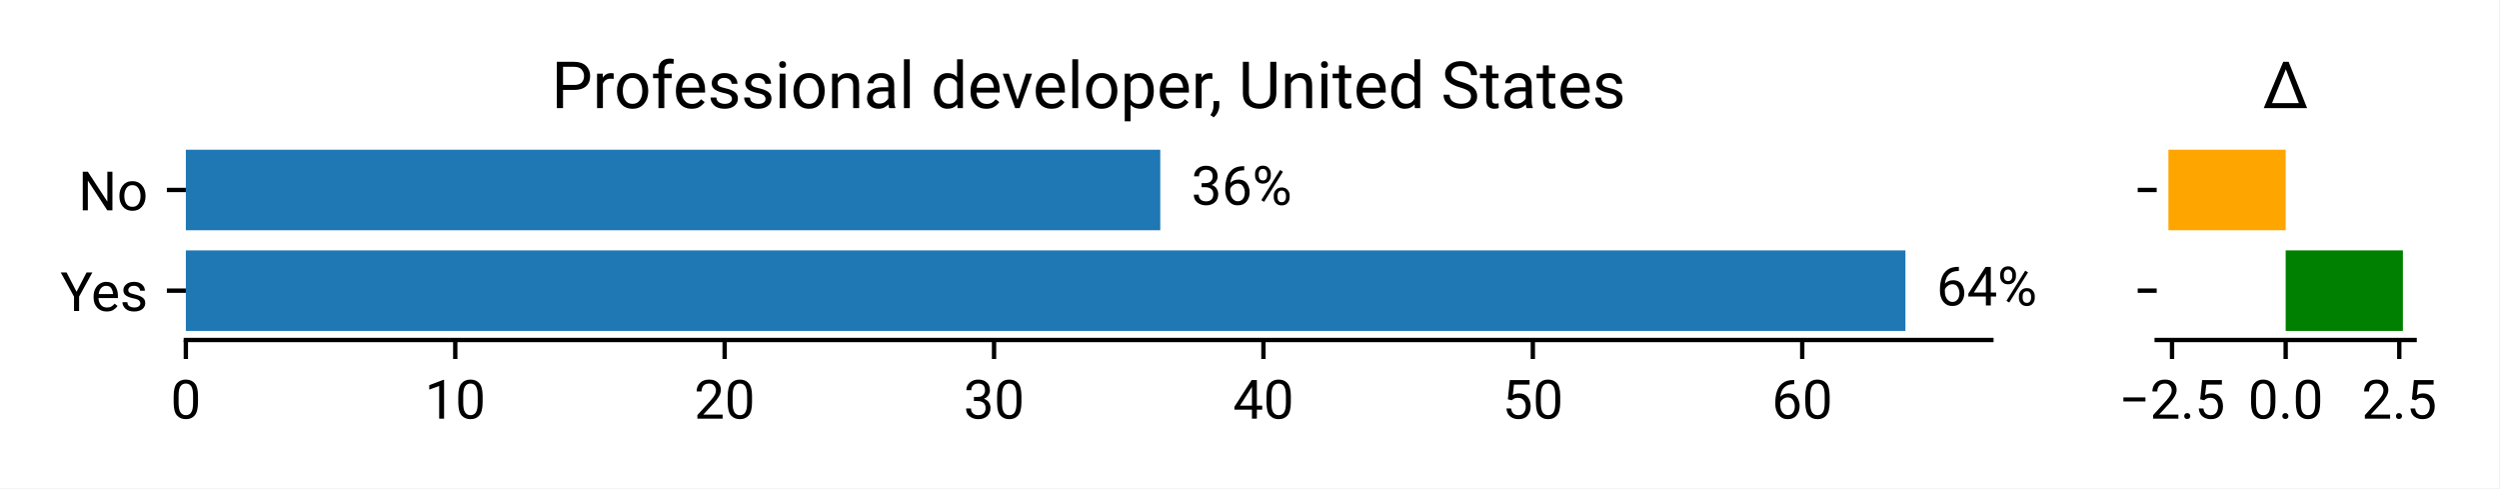
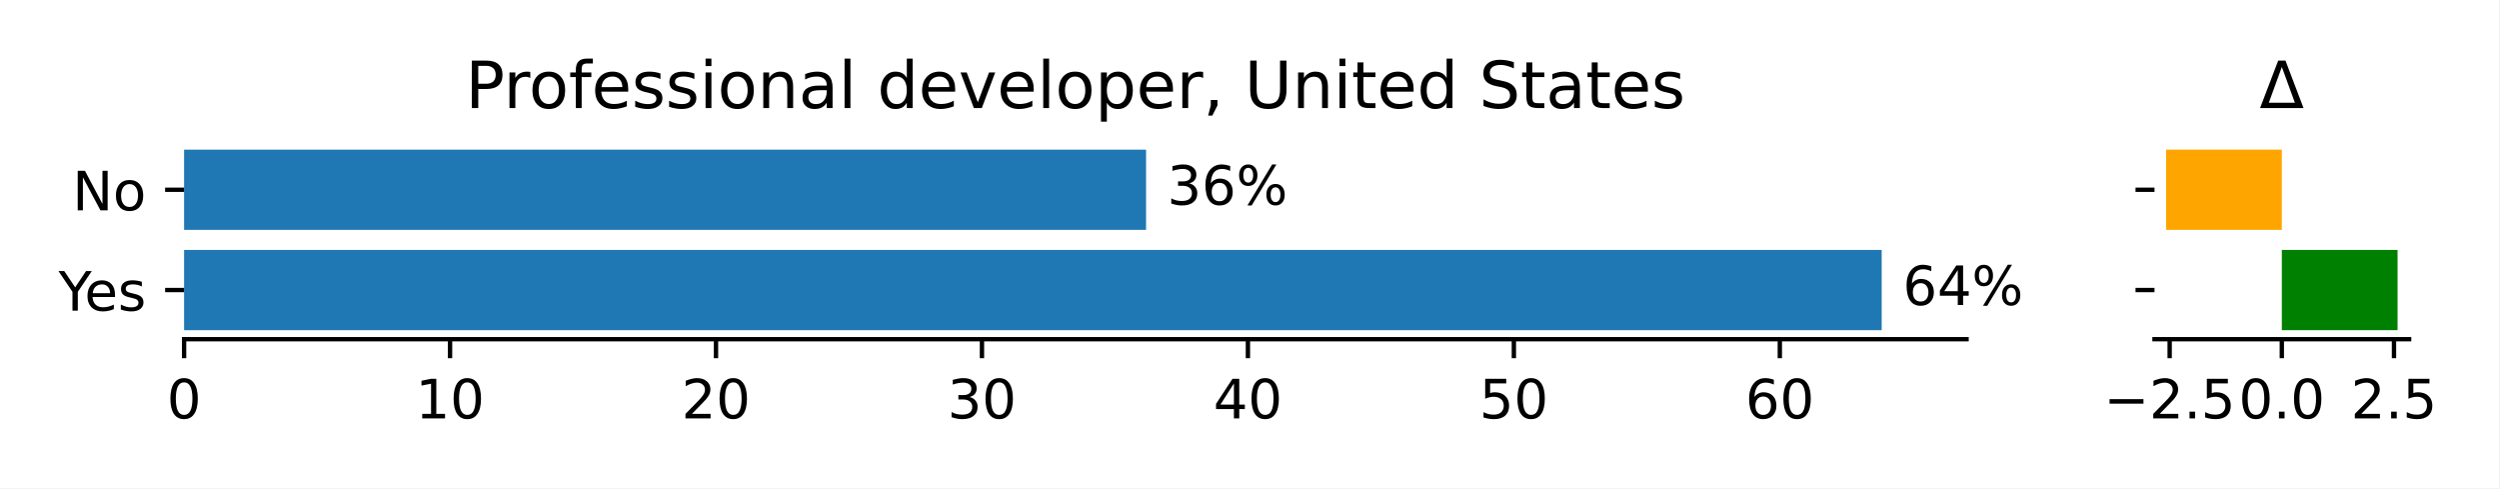
<svg xmlns="http://www.w3.org/2000/svg" xmlns:xlink="http://www.w3.org/1999/xlink" height="90pt" version="1.1" viewBox="0 0 460.8 90" width="460.8pt">
  <defs>
    <style type="text/css">*{stroke-linecap:butt;stroke-linejoin:round;}</style>
  </defs>
  <g id="figure_1">
    <g id="patch_1">
      <path d="M 0 90  L 460.8 90  L 460.8 0  L 0 0  z " style="fill:#ffffff;" />
    </g>
    <g id="axes_1">
      <g id="patch_2">
-         <path d="M 34.27 62.669  L 367.2 62.669  L 367.2 25.924  L 34.27 25.924  z " style="fill:#ffffff;" />
+         <path d="M 33.945 62.522  L 362.621 62.522  L 362.621 25.918  L 33.945 25.918  z " style="fill:#ffffff;" />
      </g>
      <g id="patch_3">
-         <path clip-path="url(#p65226806a8)" d="M 34.27 60.999  L 351.346 60.999  L 351.346 46.152  L 34.27 46.152  z " style="fill:#1f77b4;" />
+         <path clip-path="url(#p185ebde256)" d="M 33.945 60.858  L 346.97 60.858  L 346.97 46.069  L 33.945 46.069  z " style="fill:#1f77b4;" />
      </g>
      <g id="patch_4">
-         <path clip-path="url(#p65226806a8)" d="M 34.27 42.44  L 213.947 42.44  L 213.947 27.594  L 34.27 27.594  z " style="fill:#1f77b4;" />
+         <path clip-path="url(#p185ebde256)" d="M 33.945 42.371  L 211.326 42.371  L 211.326 27.582  L 33.945 27.582  z " style="fill:#1f77b4;" />
      </g>
      <g id="matplotlib.axis_1">
        <g id="xtick_1">
          <g id="line2d_1">
            <defs>
-               <path d="M 0 0  L 0 3.5  " id="m32c06b9368" style="stroke:#000000;stroke-width:0.8;" />
+               <path d="M 0 0  L 0 3.5  " id="mc3a356a46d" style="stroke:#000000;stroke-width:0.8;" />
            </defs>
            <g>
-               <use style="stroke:#000000;stroke-width:0.8;" x="34.27" xlink:href="#m32c06b9368" y="62.669" />
+               <use style="stroke:#000000;stroke-width:0.8;" x="33.945" xlink:href="#mc3a356a46d" y="62.522" />
            </g>
          </g>
          <g id="text_1">
-             <text style="font-family:Roboto;font-size:10px;font-stretch:normal;font-style:normal;font-weight:normal;text-anchor:middle;" transform="rotate(-0, 34.27031, 77.16875)" x="34.27" y="77.169">0</text>
+             <text style="font-family:DejaVu Sans;font-size:10px;font-stretch:normal;font-style:normal;font-weight:normal;text-anchor:middle;" transform="rotate(-0, 33.94531, 77.12031)" x="33.945" y="77.12">0</text>
          </g>
        </g>
        <g id="xtick_2">
          <g id="line2d_2">
            <g>
-               <use style="stroke:#000000;stroke-width:0.8;" x="83.946" xlink:href="#m32c06b9368" y="62.669" />
+               <use style="stroke:#000000;stroke-width:0.8;" x="82.986" xlink:href="#mc3a356a46d" y="62.522" />
            </g>
          </g>
          <g id="text_2">
-             <text style="font-family:Roboto;font-size:10px;font-stretch:normal;font-style:normal;font-weight:normal;text-anchor:middle;" transform="rotate(-0, 83.94555, 77.16875)" x="83.946" y="77.169">10</text>
+             <text style="font-family:DejaVu Sans;font-size:10px;font-stretch:normal;font-style:normal;font-weight:normal;text-anchor:middle;" transform="rotate(-0, 82.98582, 77.12031)" x="82.986" y="77.12">10</text>
          </g>
        </g>
        <g id="xtick_3">
          <g id="line2d_3">
            <g>
-               <use style="stroke:#000000;stroke-width:0.8;" x="133.621" xlink:href="#m32c06b9368" y="62.669" />
+               <use style="stroke:#000000;stroke-width:0.8;" x="132.026" xlink:href="#mc3a356a46d" y="62.522" />
            </g>
          </g>
          <g id="text_3">
-             <text style="font-family:Roboto;font-size:10px;font-stretch:normal;font-style:normal;font-weight:normal;text-anchor:middle;" transform="rotate(-0, 133.6208, 77.16875)" x="133.621" y="77.169">20</text>
+             <text style="font-family:DejaVu Sans;font-size:10px;font-stretch:normal;font-style:normal;font-weight:normal;text-anchor:middle;" transform="rotate(-0, 132.0263, 77.12031)" x="132.026" y="77.12">20</text>
          </g>
        </g>
        <g id="xtick_4">
          <g id="line2d_4">
            <g>
-               <use style="stroke:#000000;stroke-width:0.8;" x="183.296" xlink:href="#m32c06b9368" y="62.669" />
+               <use style="stroke:#000000;stroke-width:0.8;" x="181.067" xlink:href="#mc3a356a46d" y="62.522" />
            </g>
          </g>
          <g id="text_4">
-             <text style="font-family:Roboto;font-size:10px;font-stretch:normal;font-style:normal;font-weight:normal;text-anchor:middle;" transform="rotate(-0, 183.296, 77.16875)" x="183.296" y="77.169">30</text>
+             <text style="font-family:DejaVu Sans;font-size:10px;font-stretch:normal;font-style:normal;font-weight:normal;text-anchor:middle;" transform="rotate(-0, 181.0668, 77.12031)" x="181.067" y="77.12">30</text>
          </g>
        </g>
        <g id="xtick_5">
          <g id="line2d_5">
            <g>
-               <use style="stroke:#000000;stroke-width:0.8;" x="232.971" xlink:href="#m32c06b9368" y="62.669" />
+               <use style="stroke:#000000;stroke-width:0.8;" x="230.107" xlink:href="#mc3a356a46d" y="62.522" />
            </g>
          </g>
          <g id="text_5">
-             <text style="font-family:Roboto;font-size:10px;font-stretch:normal;font-style:normal;font-weight:normal;text-anchor:middle;" transform="rotate(-0, 232.9712, 77.16875)" x="232.971" y="77.169">40</text>
+             <text style="font-family:DejaVu Sans;font-size:10px;font-stretch:normal;font-style:normal;font-weight:normal;text-anchor:middle;" transform="rotate(-0, 230.1074, 77.12031)" x="230.107" y="77.12">40</text>
          </g>
        </g>
        <g id="xtick_6">
          <g id="line2d_6">
            <g>
-               <use style="stroke:#000000;stroke-width:0.8;" x="282.646" xlink:href="#m32c06b9368" y="62.669" />
+               <use style="stroke:#000000;stroke-width:0.8;" x="279.148" xlink:href="#mc3a356a46d" y="62.522" />
            </g>
          </g>
          <g id="text_6">
-             <text style="font-family:Roboto;font-size:10px;font-stretch:normal;font-style:normal;font-weight:normal;text-anchor:middle;" transform="rotate(-0, 282.6465, 77.16875)" x="282.646" y="77.169">50</text>
+             <text style="font-family:DejaVu Sans;font-size:10px;font-stretch:normal;font-style:normal;font-weight:normal;text-anchor:middle;" transform="rotate(-0, 279.1479, 77.12031)" x="279.148" y="77.12">50</text>
          </g>
        </g>
        <g id="xtick_7">
          <g id="line2d_7">
            <g>
-               <use style="stroke:#000000;stroke-width:0.8;" x="332.322" xlink:href="#m32c06b9368" y="62.669" />
+               <use style="stroke:#000000;stroke-width:0.8;" x="328.188" xlink:href="#mc3a356a46d" y="62.522" />
            </g>
          </g>
          <g id="text_7">
-             <text style="font-family:Roboto;font-size:10px;font-stretch:normal;font-style:normal;font-weight:normal;text-anchor:middle;" transform="rotate(-0, 332.3217, 77.16875)" x="332.322" y="77.169">60</text>
+             <text style="font-family:DejaVu Sans;font-size:10px;font-stretch:normal;font-style:normal;font-weight:normal;text-anchor:middle;" transform="rotate(-0, 328.1884, 77.12031)" x="328.188" y="77.12">60</text>
          </g>
        </g>
      </g>
      <g id="matplotlib.axis_2">
        <g id="ytick_1">
          <g id="line2d_8">
            <defs>
-               <path d="M 0 0  L -3.5 0  " id="m900b8d03d9" style="stroke:#000000;stroke-width:0.8;" />
+               <path d="M 0 0  L -3.5 0  " id="m82278324de" style="stroke:#000000;stroke-width:0.8;" />
            </defs>
            <g>
-               <use style="stroke:#000000;stroke-width:0.8;" x="34.27" xlink:href="#m900b8d03d9" y="53.575" />
+               <use style="stroke:#000000;stroke-width:0.8;" x="33.945" xlink:href="#m82278324de" y="53.463" />
            </g>
          </g>
          <g id="text_8">
-             <text style="font-family:Roboto;font-size:10px;font-stretch:normal;font-style:normal;font-weight:normal;text-anchor:end;" transform="rotate(-0, 27.27031, 57.32529)" x="27.27" y="57.325">Yes</text>
+             <text style="font-family:DejaVu Sans;font-size:10px;font-stretch:normal;font-style:normal;font-weight:normal;text-anchor:end;" transform="rotate(-0, 26.94531, 57.26259)" x="26.945" y="57.263">Yes</text>
          </g>
        </g>
        <g id="ytick_2">
          <g id="line2d_9">
            <g>
-               <use style="stroke:#000000;stroke-width:0.8;" x="34.27" xlink:href="#m900b8d03d9" y="35.017" />
+               <use style="stroke:#000000;stroke-width:0.8;" x="33.945" xlink:href="#m82278324de" y="34.977" />
            </g>
          </g>
          <g id="text_9">
-             <text style="font-family:Roboto;font-size:10px;font-stretch:normal;font-style:normal;font-weight:normal;text-anchor:end;" transform="rotate(-0, 27.27031, 38.76721)" x="27.27" y="38.767">No</text>
+             <text style="font-family:DejaVu Sans;font-size:10px;font-stretch:normal;font-style:normal;font-weight:normal;text-anchor:end;" transform="rotate(-0, 26.94531, 38.77585)" x="26.945" y="38.776">No</text>
          </g>
        </g>
      </g>
      <g id="patch_5">
-         <path d="M 34.27 62.669  L 367.2 62.669  " style="fill:none;stroke:#000000;stroke-linecap:square;stroke-linejoin:miter;stroke-width:0.8;" />
+         <path d="M 33.945 62.522  L 362.621 62.522  " style="fill:none;stroke:#000000;stroke-linecap:square;stroke-linejoin:miter;stroke-width:0.8;" />
      </g>
      <g id="text_10">
-         <text style="font-family:Roboto;font-size:10px;font-stretch:normal;font-style:normal;font-weight:normal;text-anchor:middle;" transform="rotate(-0, 366.3463, 56.30967)" x="366.346" y="56.31">64%</text>
+         <text style="font-family:DejaVu Sans;font-size:10px;font-stretch:normal;font-style:normal;font-weight:normal;text-anchor:middle;" transform="rotate(-0, 361.9698, 56.22275)" x="361.97" y="56.223">64%</text>
      </g>
      <g id="text_11">
-         <text style="font-family:Roboto;font-size:10px;font-stretch:normal;font-style:normal;font-weight:normal;text-anchor:middle;" transform="rotate(-0, 228.9467, 37.75158)" x="228.947" y="37.752">36%</text>
+         <text style="font-family:DejaVu Sans;font-size:10px;font-stretch:normal;font-style:normal;font-weight:normal;text-anchor:middle;" transform="rotate(-0, 226.3259, 37.736)" x="226.326" y="37.736">36%</text>
      </g>
      <g id="text_12">
-         <text style="font-family:Roboto;font-size:12px;font-stretch:normal;font-style:normal;font-weight:normal;text-anchor:middle;" transform="rotate(-0, 200.7352, 19.92375)" x="200.735" y="19.924">Professional developer, United States</text>
+         <text style="font-family:DejaVu Sans;font-size:12px;font-stretch:normal;font-style:normal;font-weight:normal;text-anchor:middle;" transform="rotate(-0, 198.2832, 19.91812)" x="198.283" y="19.918">Professional developer, United States</text>
      </g>
    </g>
    <g id="axes_2">
      <g id="patch_6">
-         <path d="M 397.681 62.669  L 445.242 62.669  L 445.242 25.924  L 397.681 25.924  z " style="fill:#ffffff;" />
+         <path d="M 397.276 62.522  L 444.23 62.522  L 444.23 25.918  L 397.276 25.918  z " style="fill:#ffffff;" />
      </g>
      <g id="patch_7">
-         <path clip-path="url(#pba50805f3b)" d="M 421.462 60.999  L 443.08 60.999  L 443.08 46.152  L 421.462 46.152  z " style="fill:#008000;" />
+         <path clip-path="url(#p29e42ef47b)" d="M 420.753 60.858  L 442.096 60.858  L 442.096 46.069  L 420.753 46.069  z " style="fill:#008000;" />
      </g>
      <g id="patch_8">
-         <path clip-path="url(#pba50805f3b)" d="M 421.462 42.44  L 399.843 42.44  L 399.843 27.594  L 421.462 27.594  z " style="fill:#ffa500;" />
+         <path clip-path="url(#p29e42ef47b)" d="M 420.753 42.371  L 399.41 42.371  L 399.41 27.582  L 420.753 27.582  z " style="fill:#ffa500;" />
      </g>
      <g id="matplotlib.axis_3">
        <g id="xtick_8">
          <g id="line2d_10">
            <g>
-               <use style="stroke:#000000;stroke-width:0.8;" x="400.511" xlink:href="#m32c06b9368" y="62.669" />
+               <use style="stroke:#000000;stroke-width:0.8;" x="400.071" xlink:href="#mc3a356a46d" y="62.522" />
            </g>
          </g>
          <g id="text_13">
-             <text style="font-family:Roboto;font-size:10px;font-stretch:normal;font-style:normal;font-weight:normal;text-anchor:middle;" transform="rotate(-0, 400.5115, 77.16875)" x="400.511" y="77.169">−2.5</text>
+             <text style="font-family:DejaVu Sans;font-size:10px;font-stretch:normal;font-style:normal;font-weight:normal;text-anchor:middle;" transform="rotate(-0, 400.0705, 77.12031)" x="400.071" y="77.12">−2.5</text>
          </g>
        </g>
        <g id="xtick_9">
          <g id="line2d_11">
            <g>
-               <use style="stroke:#000000;stroke-width:0.8;" x="421.462" xlink:href="#m32c06b9368" y="62.669" />
+               <use style="stroke:#000000;stroke-width:0.8;" x="420.753" xlink:href="#mc3a356a46d" y="62.522" />
            </g>
          </g>
          <g id="text_14">
-             <text style="font-family:Roboto;font-size:10px;font-stretch:normal;font-style:normal;font-weight:normal;text-anchor:middle;" transform="rotate(-0, 421.4616, 77.16875)" x="421.462" y="77.169">0.0</text>
+             <text style="font-family:DejaVu Sans;font-size:10px;font-stretch:normal;font-style:normal;font-weight:normal;text-anchor:middle;" transform="rotate(-0, 420.753, 77.12031)" x="420.753" y="77.12">0.0</text>
          </g>
        </g>
        <g id="xtick_10">
          <g id="line2d_12">
            <g>
-               <use style="stroke:#000000;stroke-width:0.8;" x="442.412" xlink:href="#m32c06b9368" y="62.669" />
+               <use style="stroke:#000000;stroke-width:0.8;" x="441.436" xlink:href="#mc3a356a46d" y="62.522" />
            </g>
          </g>
          <g id="text_15">
-             <text style="font-family:Roboto;font-size:10px;font-stretch:normal;font-style:normal;font-weight:normal;text-anchor:middle;" transform="rotate(-0, 442.4118, 77.16875)" x="442.412" y="77.169">2.5</text>
+             <text style="font-family:DejaVu Sans;font-size:10px;font-stretch:normal;font-style:normal;font-weight:normal;text-anchor:middle;" transform="rotate(-0, 441.4355, 77.12031)" x="441.436" y="77.12">2.5</text>
          </g>
        </g>
      </g>
      <g id="matplotlib.axis_4">
        <g id="ytick_3">
          <g id="line2d_13">
            <g>
-               <use style="stroke:#000000;stroke-width:0.8;" x="397.681" xlink:href="#m900b8d03d9" y="53.575" />
+               <use style="stroke:#000000;stroke-width:0.8;" x="397.276" xlink:href="#m82278324de" y="53.463" />
            </g>
          </g>
        </g>
        <g id="ytick_4">
          <g id="line2d_14">
            <g>
-               <use style="stroke:#000000;stroke-width:0.8;" x="397.681" xlink:href="#m900b8d03d9" y="35.017" />
+               <use style="stroke:#000000;stroke-width:0.8;" x="397.276" xlink:href="#m82278324de" y="34.977" />
            </g>
          </g>
        </g>
      </g>
      <g id="patch_9">
-         <path d="M 397.681 62.669  L 445.242 62.669  " style="fill:none;stroke:#000000;stroke-linecap:square;stroke-linejoin:miter;stroke-width:0.8;" />
+         <path d="M 397.276 62.522  L 444.23 62.522  " style="fill:none;stroke:#000000;stroke-linecap:square;stroke-linejoin:miter;stroke-width:0.8;" />
      </g>
      <g id="text_16">
-         <text style="font-family:Roboto;font-size:12px;font-stretch:normal;font-style:normal;font-weight:normal;text-anchor:middle;" transform="rotate(-0, 421.4616, 19.92375)" x="421.462" y="19.924">Δ</text>
+         <text style="font-family:DejaVu Sans;font-size:12px;font-stretch:normal;font-style:normal;font-weight:normal;text-anchor:middle;" transform="rotate(-0, 420.753, 19.91812)" x="420.753" y="19.918">Δ</text>
      </g>
    </g>
  </g>
  <defs>
-     <clipPath id="p65226806a8">
-       <rect height="36.745" width="332.93" x="34.27" y="25.924" />
+     <clipPath id="p185ebde256">
+       <rect height="36.604" width="328.676" x="33.945" y="25.918" />
    </clipPath>
-     <clipPath id="pba50805f3b">
-       <rect height="36.745" width="47.561" x="397.681" y="25.924" />
+     <clipPath id="p29e42ef47b">
+       <rect height="36.604" width="46.954" x="397.276" y="25.918" />
    </clipPath>
  </defs>
</svg>
